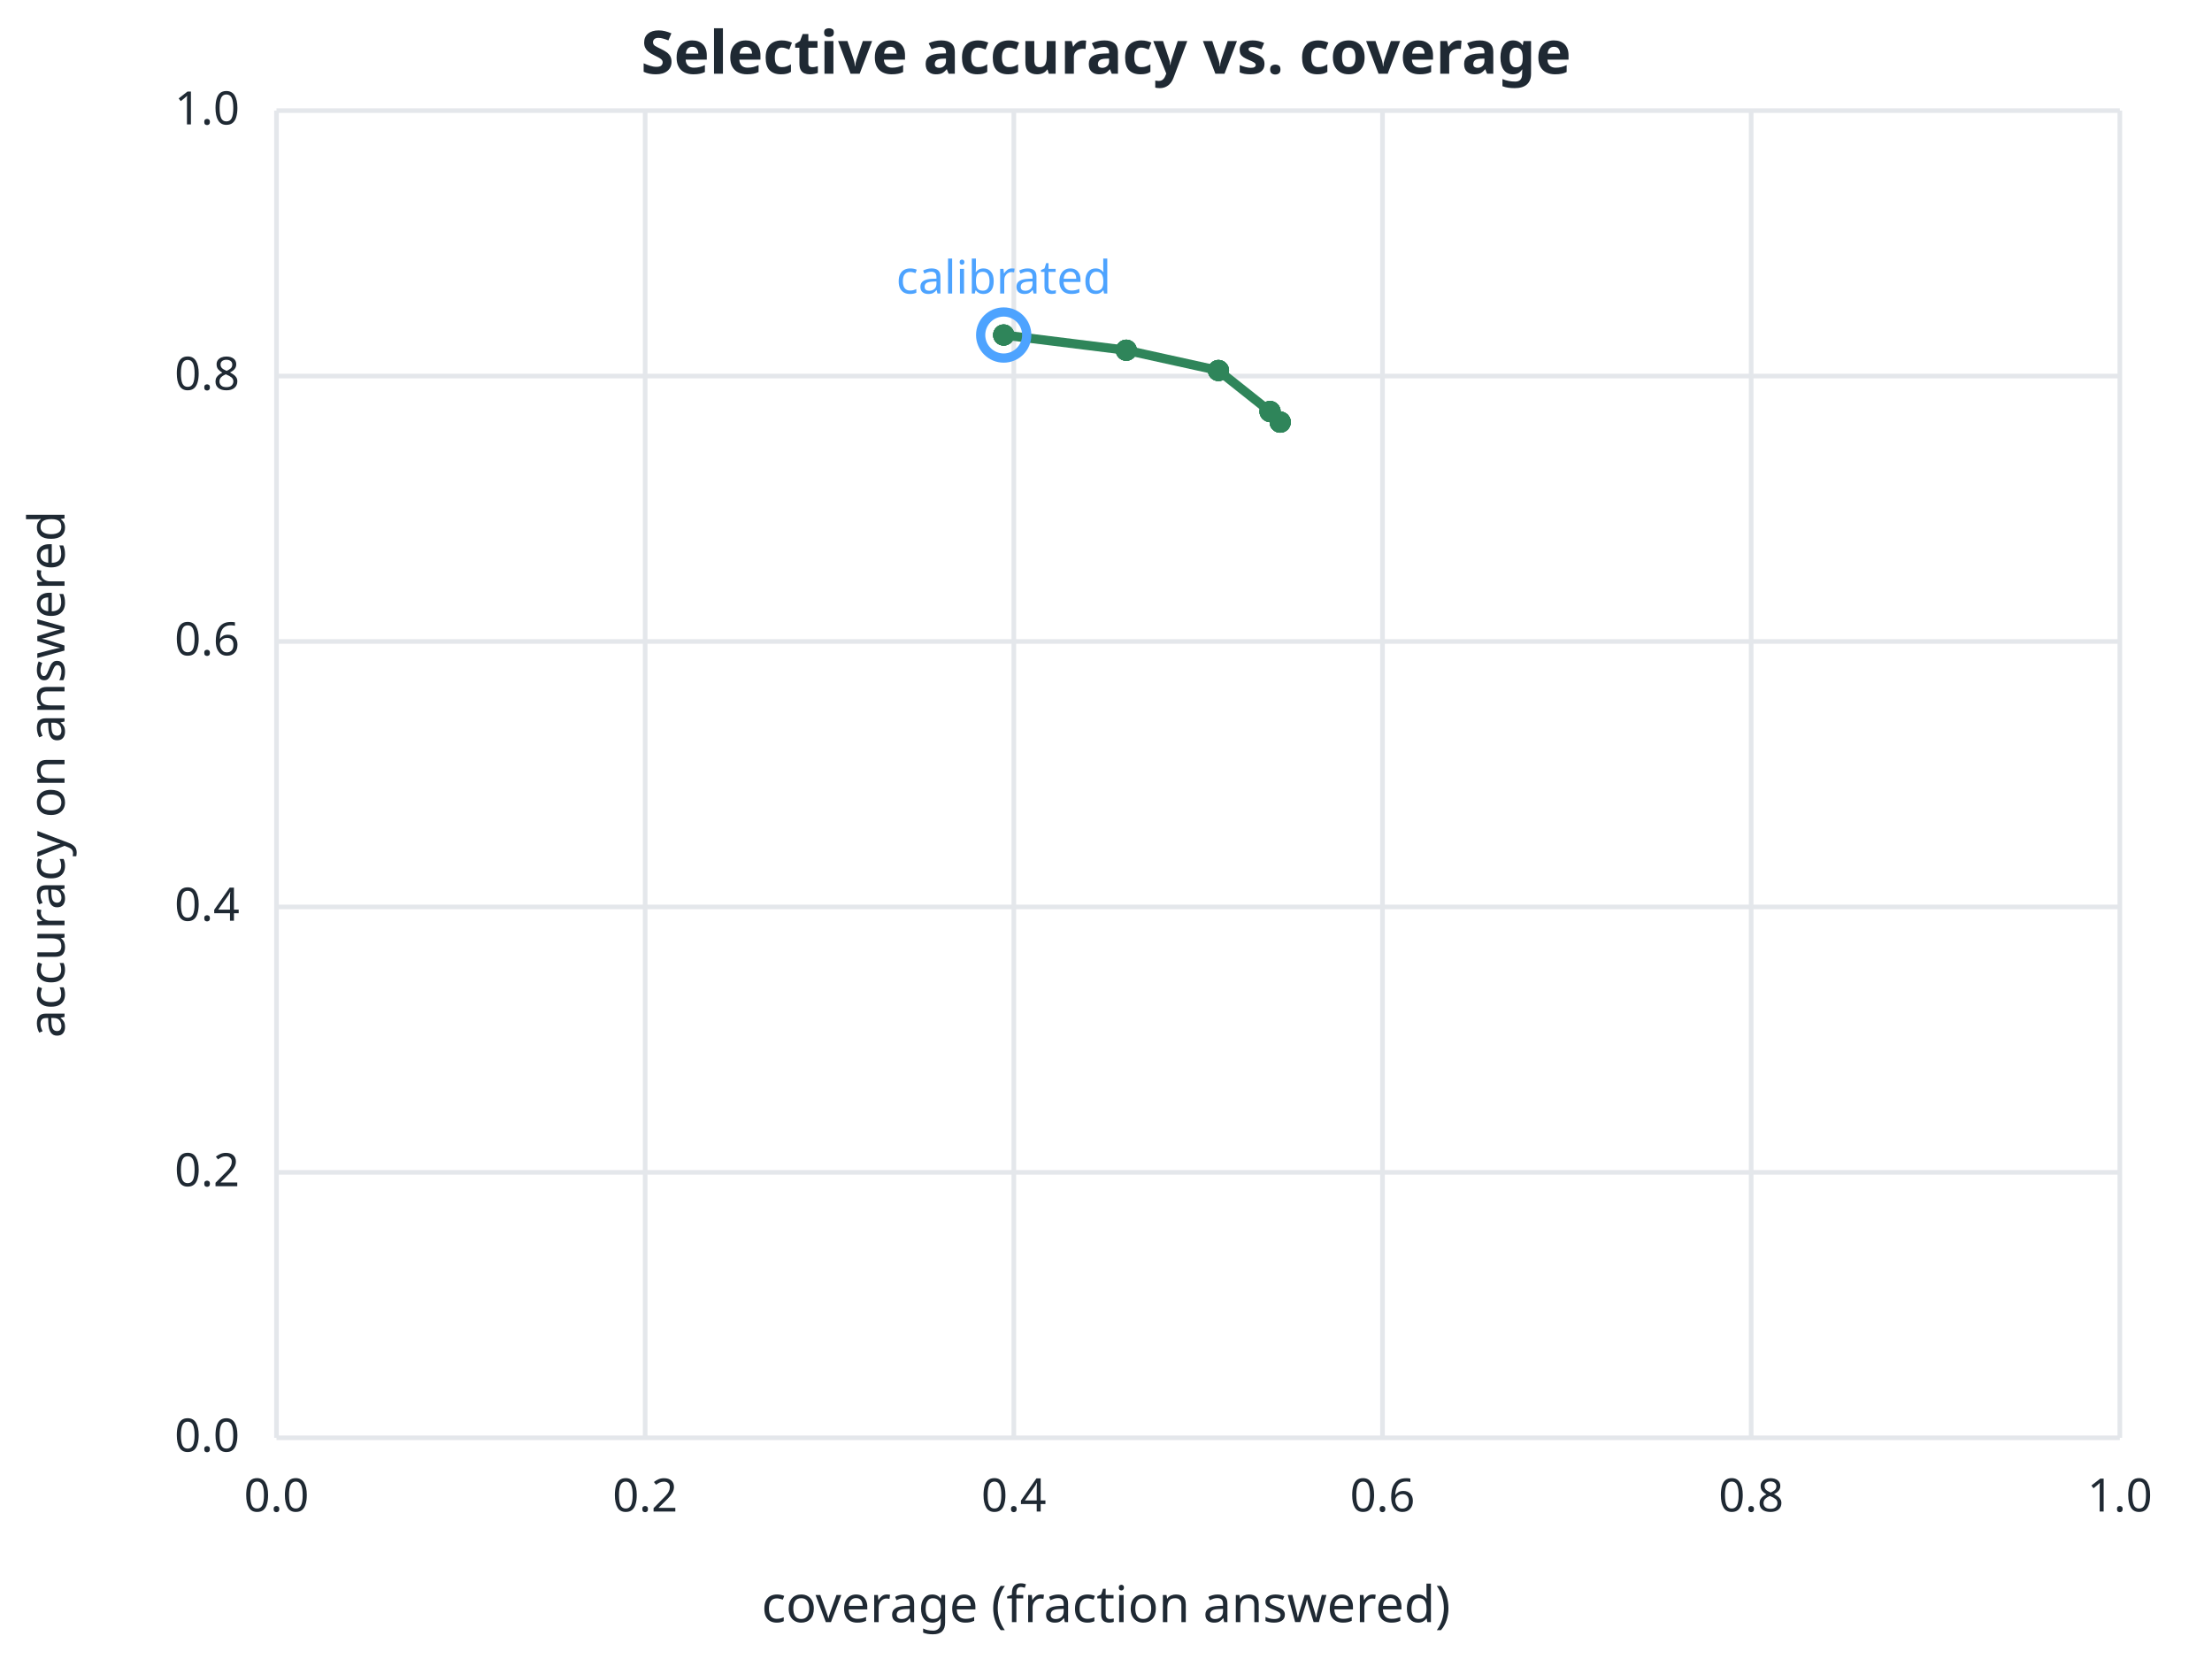
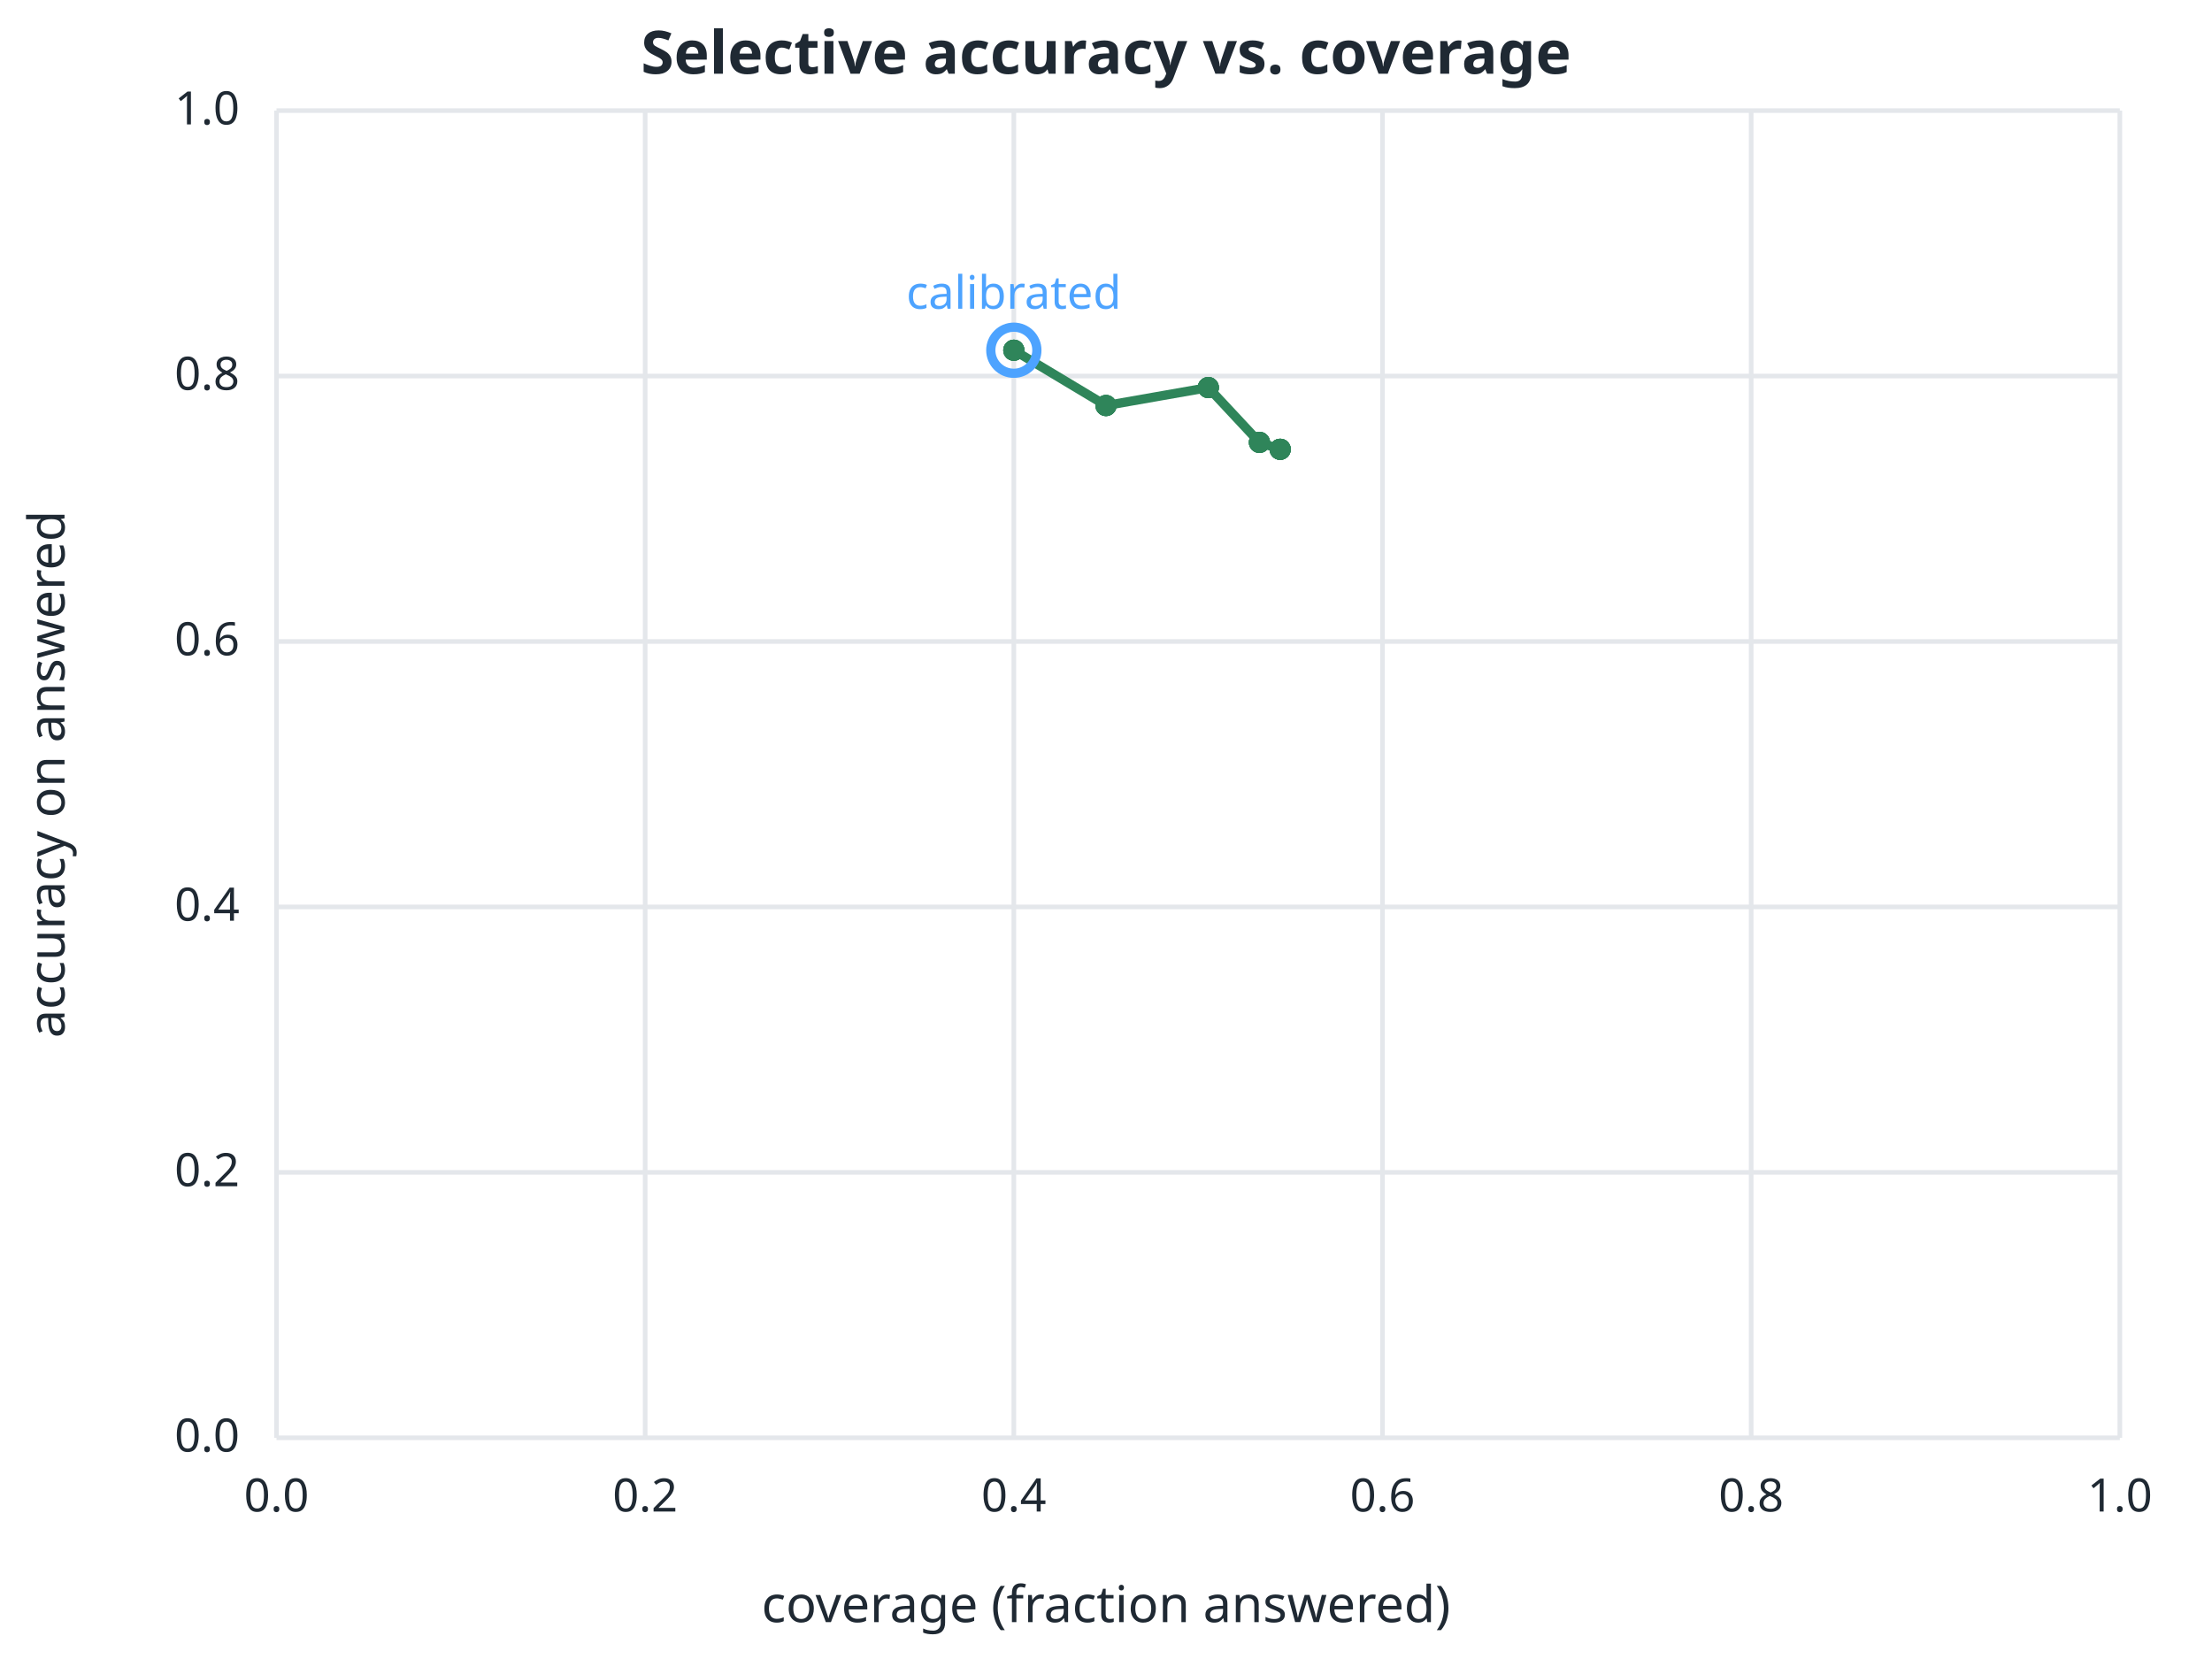
<svg xmlns="http://www.w3.org/2000/svg" viewBox="0 0 480 360">
  <rect width="480" height="360" fill="#ffffff" />
  <text x="240.0" y="16" text-anchor="middle" font-family="system-ui,sans-serif" font-size="13" font-weight="600" fill="#1f2933">Selective accuracy vs. coverage</text>
  <line x1="60.0" y1="312.0" x2="60.0" y2="24.0" stroke="#e4e7eb" />
  <line x1="60.0" y1="312.0" x2="460.0" y2="312.0" stroke="#e4e7eb" />
  <text x="60.0" y="328.0" text-anchor="middle" font-family="system-ui" font-size="10" fill="#1f2933">0.0</text>
  <text x="52" y="315.0" text-anchor="end" font-family="system-ui" font-size="10" fill="#1f2933">0.0</text>
  <line x1="140.0" y1="312.0" x2="140.0" y2="24.0" stroke="#e4e7eb" />
  <line x1="60.0" y1="254.4" x2="460.0" y2="254.4" stroke="#e4e7eb" />
  <text x="140.0" y="328.0" text-anchor="middle" font-family="system-ui" font-size="10" fill="#1f2933">0.2</text>
  <text x="52" y="257.4" text-anchor="end" font-family="system-ui" font-size="10" fill="#1f2933">0.2</text>
  <line x1="220.0" y1="312.0" x2="220.0" y2="24.0" stroke="#e4e7eb" />
  <line x1="60.0" y1="196.8" x2="460.0" y2="196.8" stroke="#e4e7eb" />
  <text x="220.0" y="328.0" text-anchor="middle" font-family="system-ui" font-size="10" fill="#1f2933">0.4</text>
  <text x="52" y="199.8" text-anchor="end" font-family="system-ui" font-size="10" fill="#1f2933">0.4</text>
  <line x1="300.0" y1="312.0" x2="300.0" y2="24.0" stroke="#e4e7eb" />
  <line x1="60.0" y1="139.2" x2="460.0" y2="139.2" stroke="#e4e7eb" />
  <text x="300.0" y="328.0" text-anchor="middle" font-family="system-ui" font-size="10" fill="#1f2933">0.6</text>
  <text x="52" y="142.2" text-anchor="end" font-family="system-ui" font-size="10" fill="#1f2933">0.6</text>
  <line x1="380.0" y1="312.0" x2="380.0" y2="24.0" stroke="#e4e7eb" />
  <line x1="60.0" y1="81.6" x2="460.0" y2="81.6" stroke="#e4e7eb" />
  <text x="380.0" y="328.0" text-anchor="middle" font-family="system-ui" font-size="10" fill="#1f2933">0.8</text>
  <text x="52" y="84.6" text-anchor="end" font-family="system-ui" font-size="10" fill="#1f2933">0.8</text>
  <line x1="460.0" y1="312.0" x2="460.0" y2="24.0" stroke="#e4e7eb" />
  <line x1="60.0" y1="24.0" x2="460.0" y2="24.0" stroke="#e4e7eb" />
  <text x="460.0" y="328.0" text-anchor="middle" font-family="system-ui" font-size="10" fill="#1f2933">1.0</text>
  <text x="52" y="27.0" text-anchor="end" font-family="system-ui" font-size="10" fill="#1f2933">1.0</text>
  <text x="240.0" y="352" text-anchor="middle" font-family="system-ui" font-size="11" fill="#1f2933">coverage (fraction answered)</text>
  <text x="14" y="168.0" text-anchor="middle" font-family="system-ui" font-size="11" fill="#1f2933" transform="rotate(-90 14 168.0)">accuracy on answered</text>
-   <polyline points="217.8,72.7 217.8,72.7 217.8,72.7 217.8,72.7 244.4,76.0 244.4,76.0 244.4,76.0 244.4,76.0 264.4,80.4 264.4,80.4 264.4,80.4 264.4,80.4 275.6,89.3 275.6,89.3 275.6,89.3 275.6,89.3 277.8,91.6 277.8,91.6 277.8,91.6 277.8,91.6 277.8,91.6" fill="none" stroke="#2f855a" stroke-width="2" />
-   <circle cx="217.8" cy="72.7" r="2.3" fill="#2f855a" />
-   <circle cx="217.8" cy="72.7" r="2.3" fill="#2f855a" />
-   <circle cx="217.8" cy="72.7" r="2.3" fill="#2f855a" />
-   <circle cx="217.8" cy="72.7" r="2.3" fill="#2f855a" />
-   <circle cx="244.4" cy="76.0" r="2.3" fill="#2f855a" />
-   <circle cx="244.4" cy="76.0" r="2.3" fill="#2f855a" />
-   <circle cx="244.4" cy="76.0" r="2.3" fill="#2f855a" />
-   <circle cx="244.4" cy="76.0" r="2.3" fill="#2f855a" />
-   <circle cx="264.4" cy="80.4" r="2.3" fill="#2f855a" />
-   <circle cx="264.4" cy="80.4" r="2.3" fill="#2f855a" />
-   <circle cx="264.4" cy="80.4" r="2.3" fill="#2f855a" />
-   <circle cx="264.4" cy="80.4" r="2.3" fill="#2f855a" />
-   <circle cx="275.6" cy="89.3" r="2.3" fill="#2f855a" />
-   <circle cx="275.6" cy="89.3" r="2.3" fill="#2f855a" />
-   <circle cx="275.6" cy="89.3" r="2.3" fill="#2f855a" />
-   <circle cx="275.6" cy="89.3" r="2.3" fill="#2f855a" />
-   <circle cx="277.8" cy="91.6" r="2.3" fill="#2f855a" />
-   <circle cx="277.8" cy="91.6" r="2.3" fill="#2f855a" />
-   <circle cx="277.8" cy="91.6" r="2.3" fill="#2f855a" />
-   <circle cx="277.8" cy="91.6" r="2.3" fill="#2f855a" />
-   <circle cx="277.8" cy="91.6" r="2.3" fill="#2f855a" />
-   <circle cx="217.8" cy="72.7" r="5" fill="none" stroke="#4da3ff" stroke-width="2" />
-   <text x="217.8" y="63.7" text-anchor="middle" font-family="system-ui" font-size="10" fill="#4da3ff">calibrated</text>
+   <polyline points="220.0,76.0 220.0,76.0 220.0,76.0 220.0,76.0 240.0,88.0 240.0,88.0 240.0,88.0 240.0,88.0 262.2,84.1 262.2,84.1 262.2,84.1 262.2,84.1 273.3,96.0 273.3,96.0 273.3,96.0 273.3,96.0 277.8,97.5 277.8,97.5 277.8,97.5 277.8,97.5 277.8,97.5" fill="none" stroke="#2f855a" stroke-width="2" />
+   <circle cx="220.0" cy="76.0" r="2.3" fill="#2f855a" />
+   <circle cx="220.0" cy="76.0" r="2.3" fill="#2f855a" />
+   <circle cx="220.0" cy="76.0" r="2.3" fill="#2f855a" />
+   <circle cx="220.0" cy="76.0" r="2.3" fill="#2f855a" />
+   <circle cx="240.0" cy="88.0" r="2.3" fill="#2f855a" />
+   <circle cx="240.0" cy="88.0" r="2.3" fill="#2f855a" />
+   <circle cx="240.0" cy="88.0" r="2.3" fill="#2f855a" />
+   <circle cx="240.0" cy="88.0" r="2.3" fill="#2f855a" />
+   <circle cx="262.2" cy="84.1" r="2.3" fill="#2f855a" />
+   <circle cx="262.2" cy="84.1" r="2.3" fill="#2f855a" />
+   <circle cx="262.2" cy="84.1" r="2.3" fill="#2f855a" />
+   <circle cx="262.2" cy="84.1" r="2.3" fill="#2f855a" />
+   <circle cx="273.3" cy="96.0" r="2.3" fill="#2f855a" />
+   <circle cx="273.3" cy="96.0" r="2.3" fill="#2f855a" />
+   <circle cx="273.3" cy="96.0" r="2.3" fill="#2f855a" />
+   <circle cx="273.3" cy="96.0" r="2.3" fill="#2f855a" />
+   <circle cx="277.8" cy="97.5" r="2.3" fill="#2f855a" />
+   <circle cx="277.8" cy="97.5" r="2.3" fill="#2f855a" />
+   <circle cx="277.8" cy="97.5" r="2.3" fill="#2f855a" />
+   <circle cx="277.8" cy="97.5" r="2.3" fill="#2f855a" />
+   <circle cx="277.8" cy="97.5" r="2.3" fill="#2f855a" />
+   <circle cx="220.0" cy="76.0" r="5" fill="none" stroke="#4da3ff" stroke-width="2" />
+   <text x="220.0" y="67.0" text-anchor="middle" font-family="system-ui" font-size="10" fill="#4da3ff">calibrated</text>
</svg>
